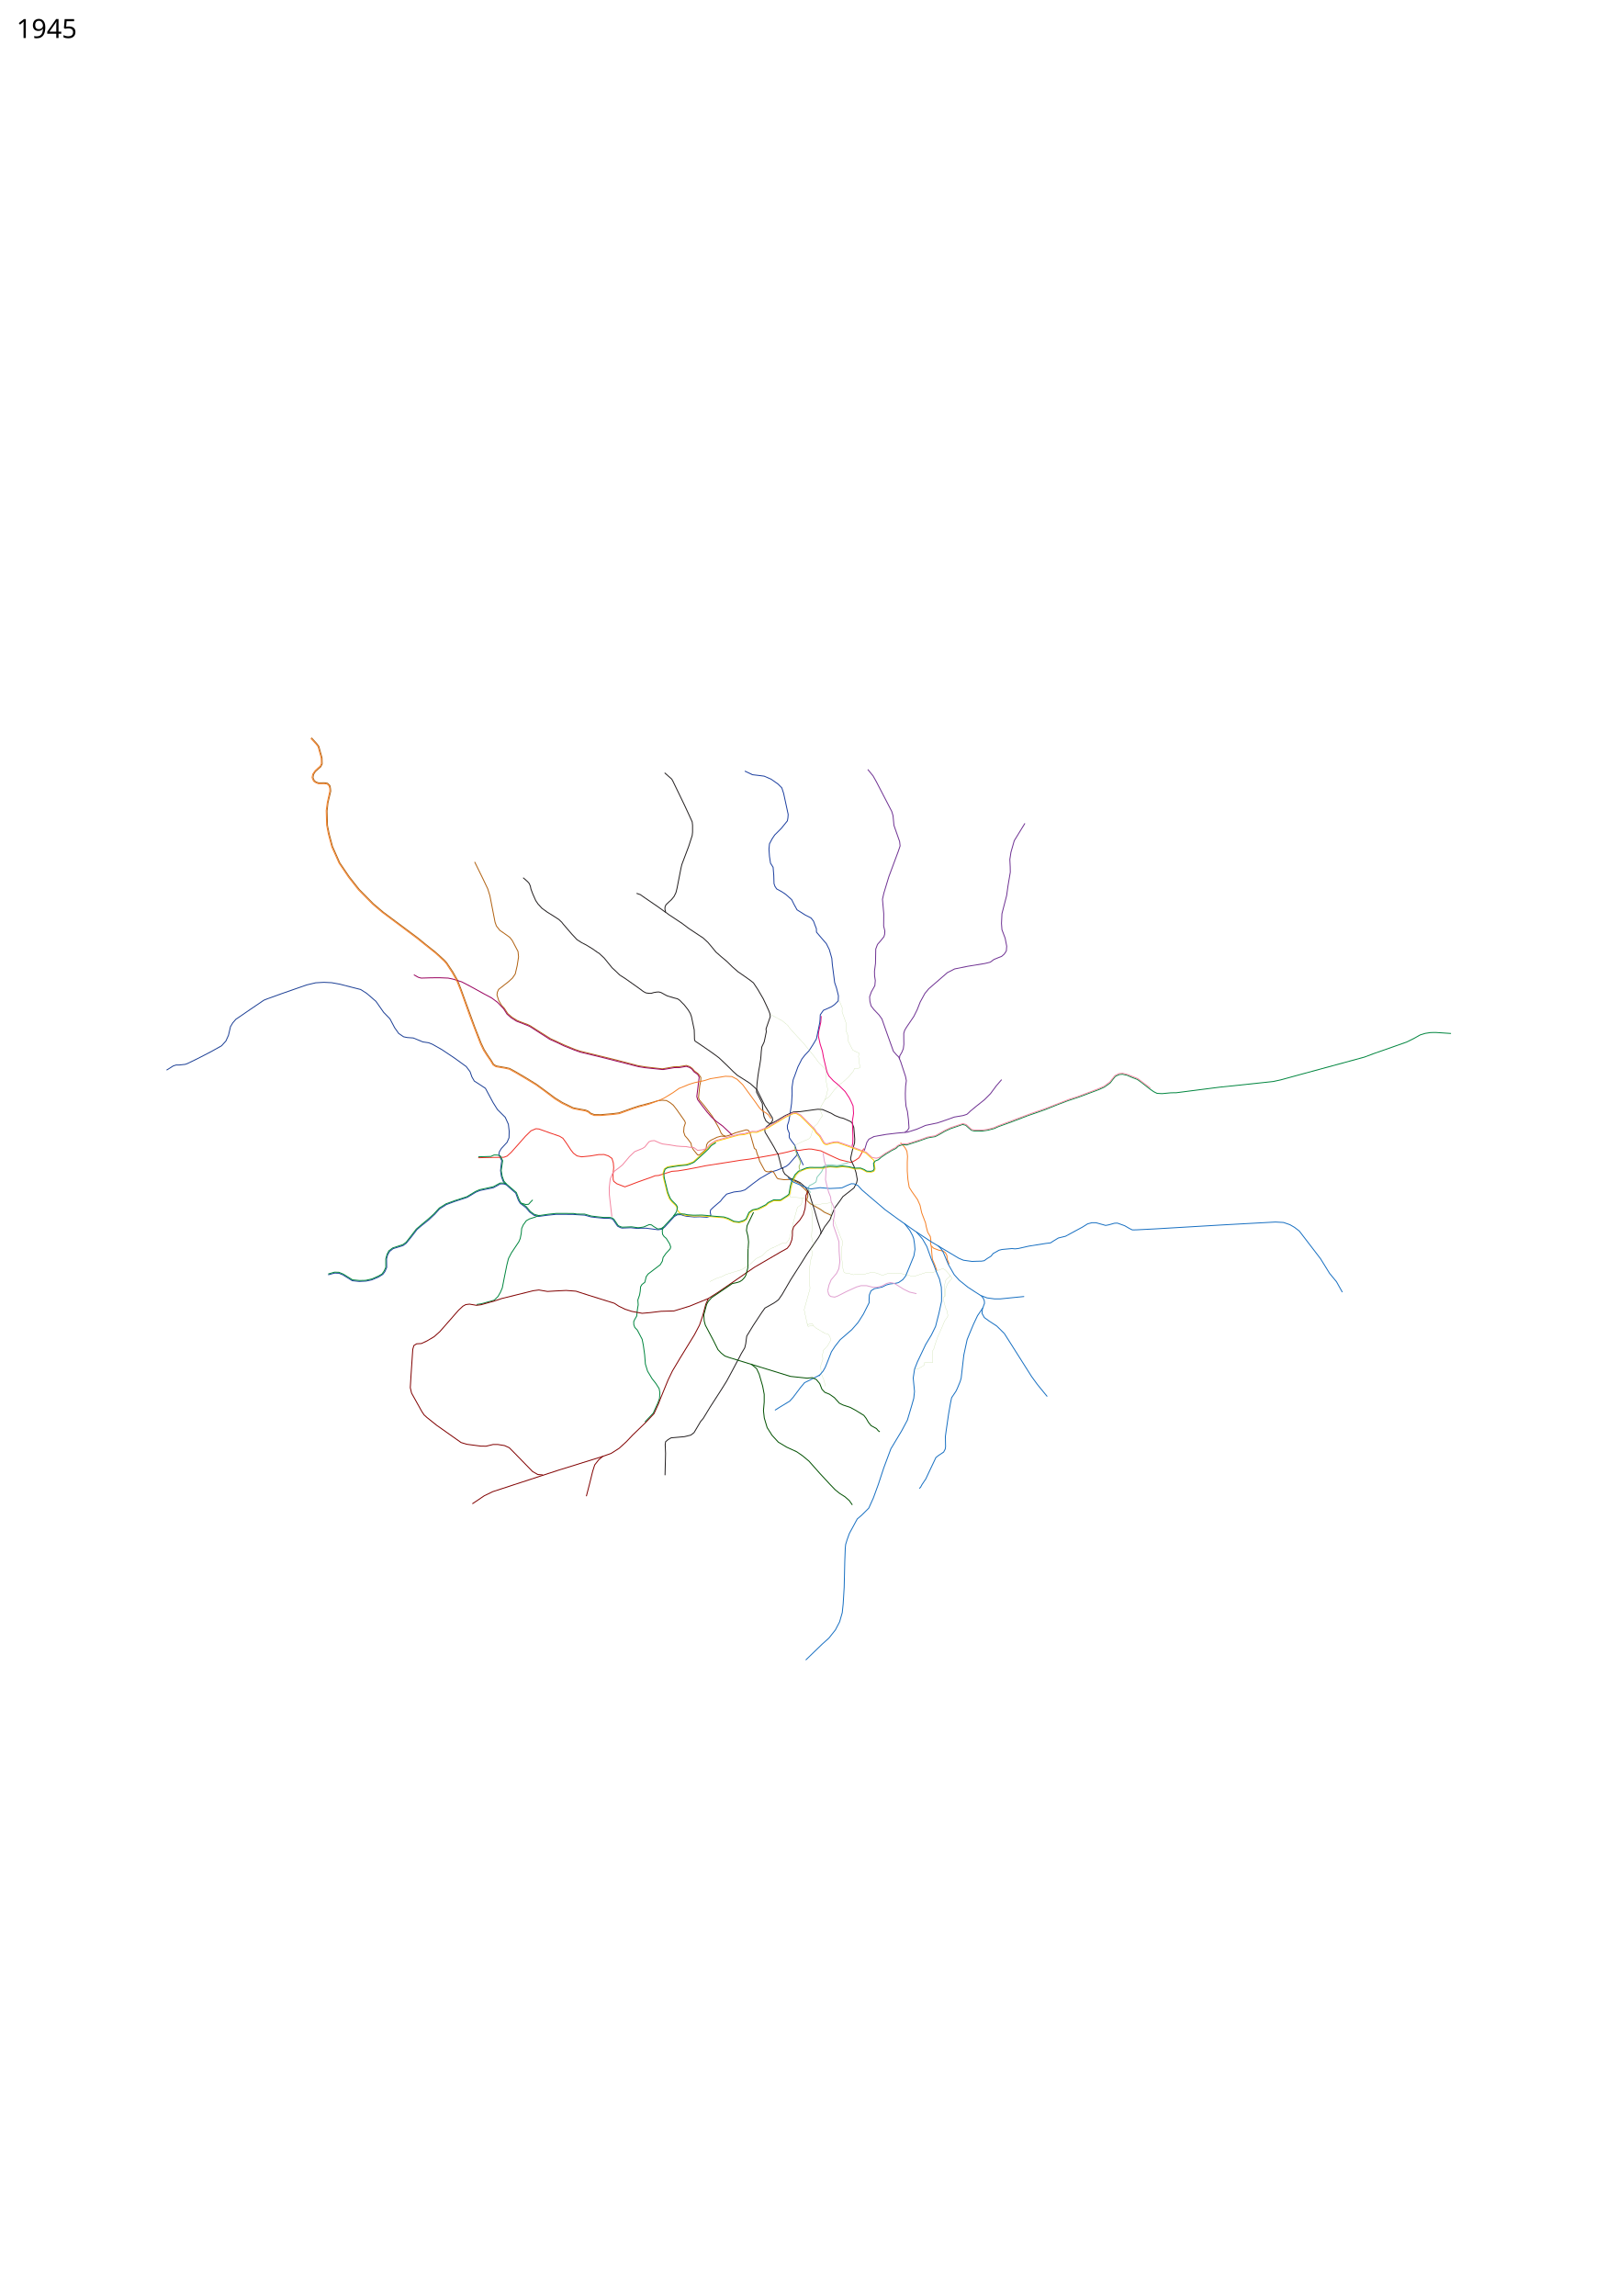
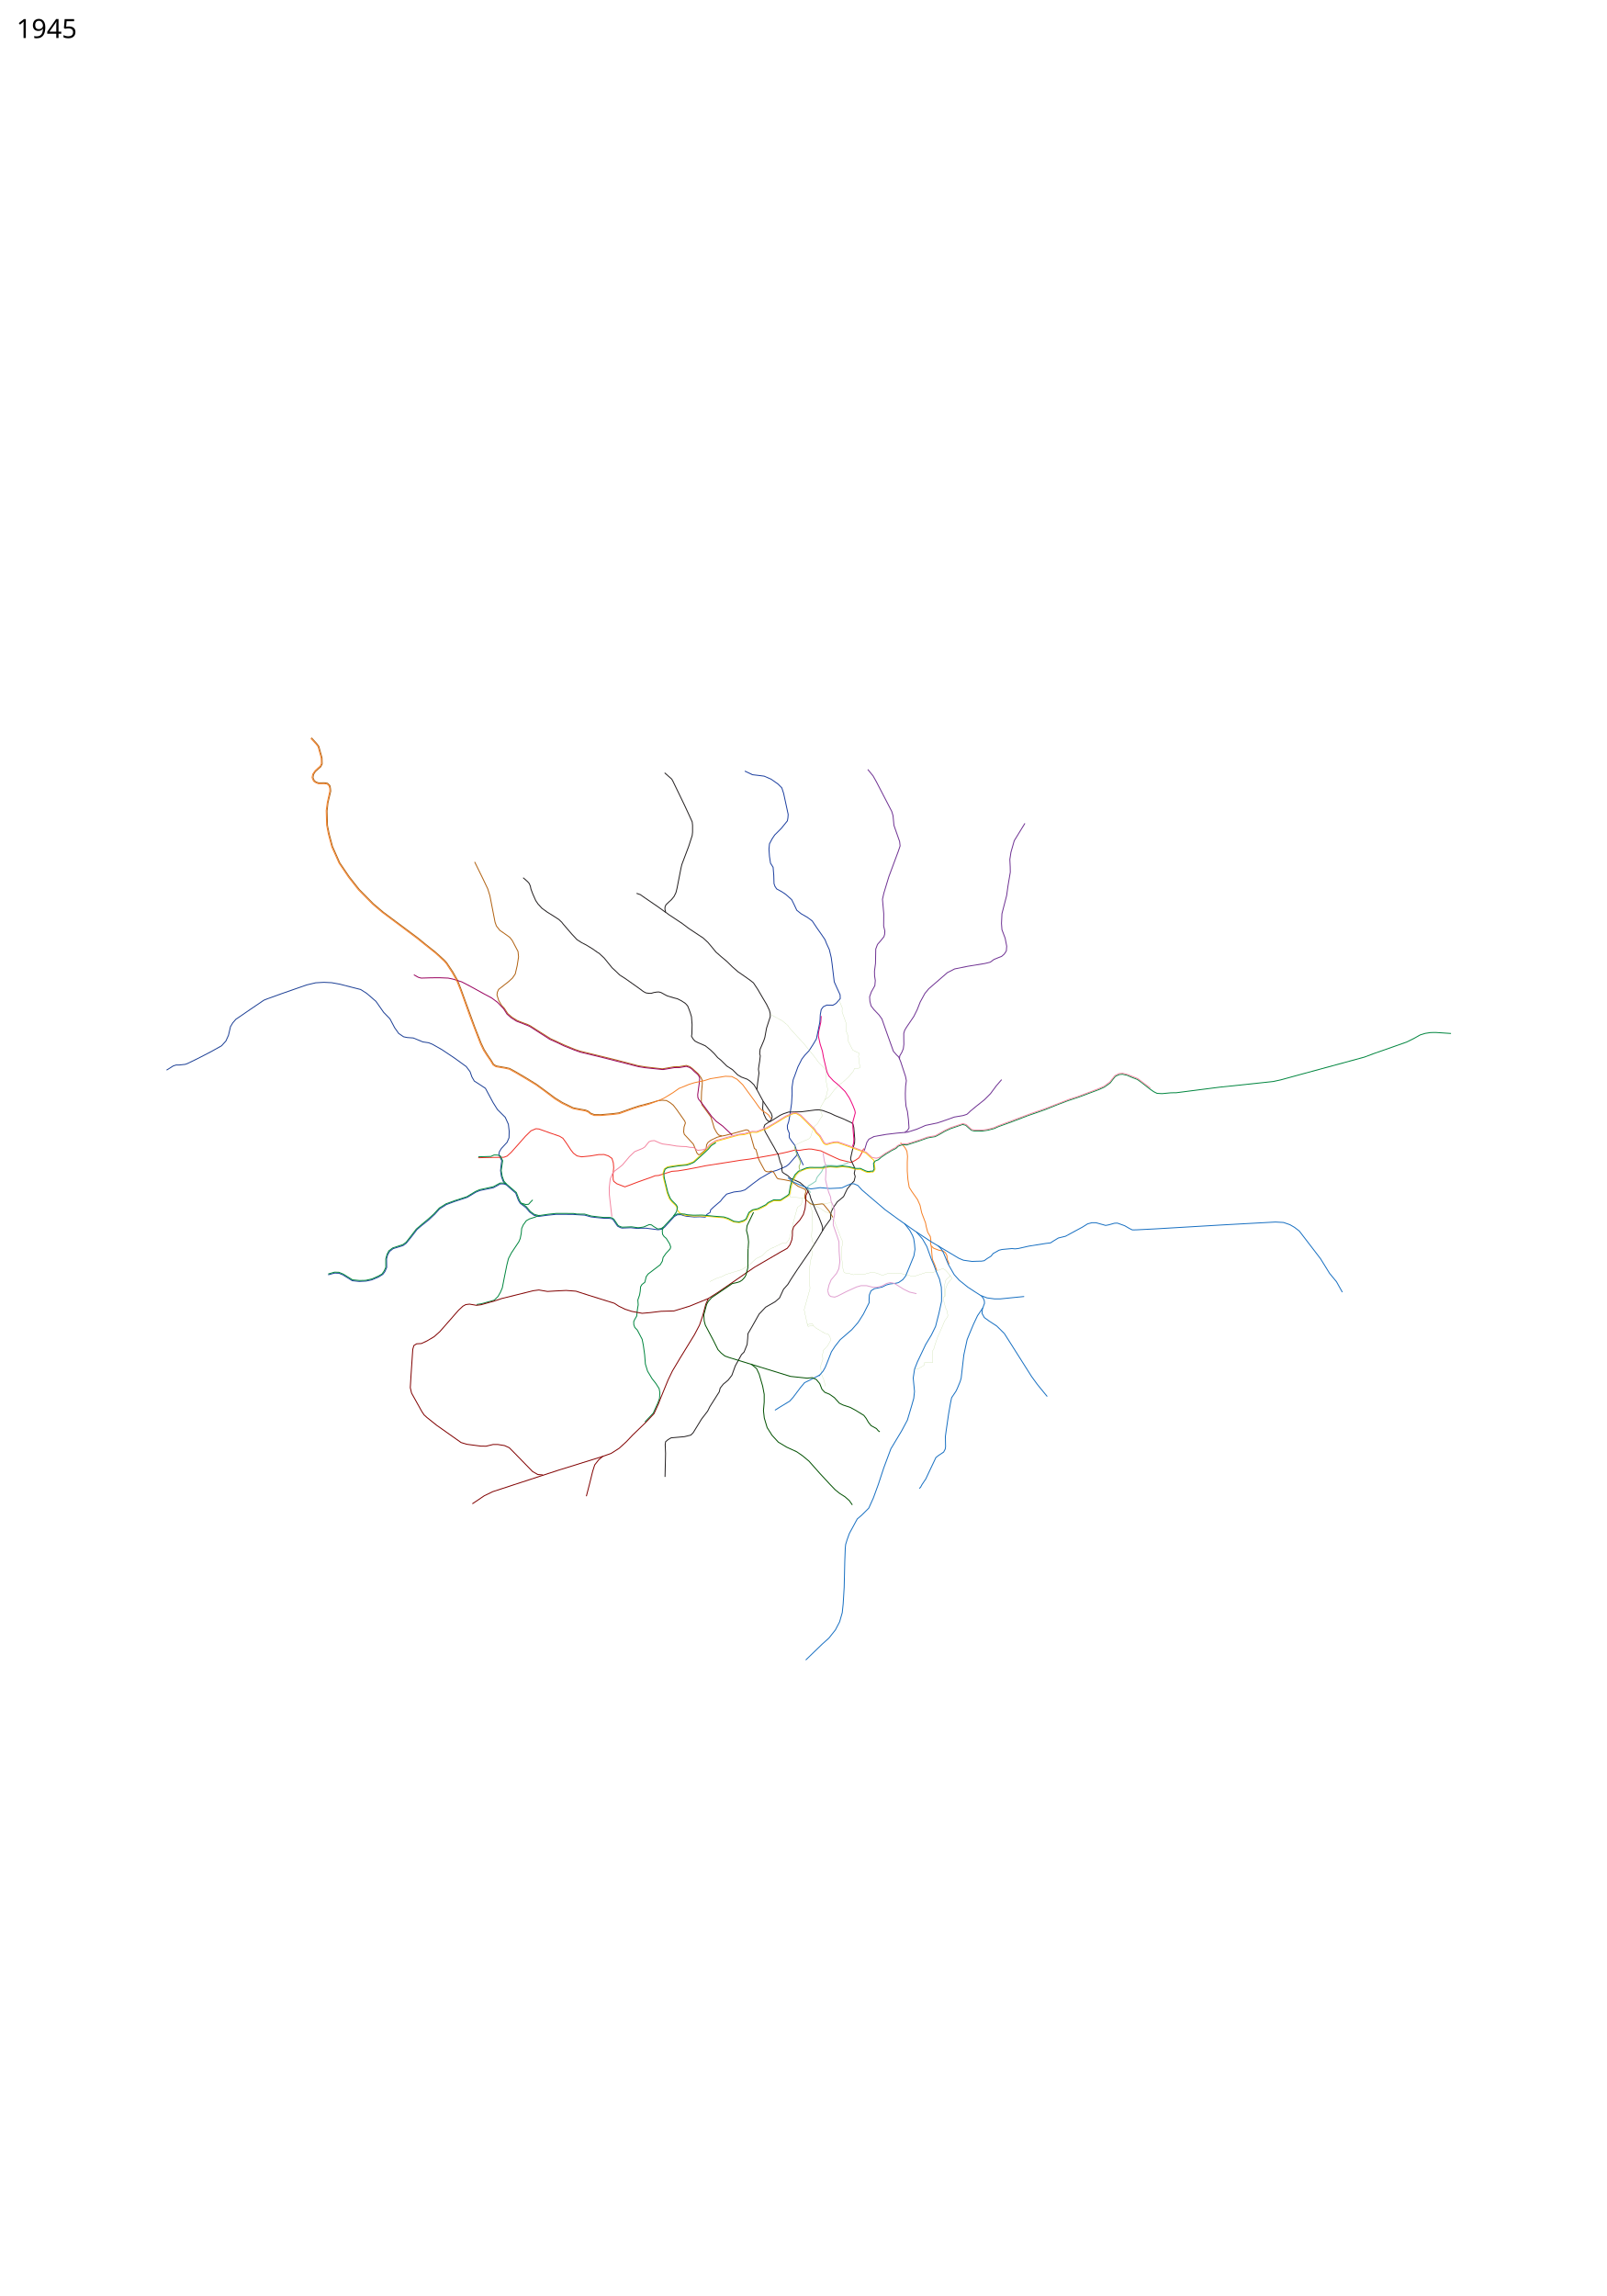
<svg xmlns="http://www.w3.org/2000/svg" width="8750" height="12500" viewBox="-750, -4000, 8750, 12500">
  <path d="M2786 2006l-56 14.5-35 11.5-75 26.5-30 4-68 6-35.5-.5-19-7-13.5-11-15-6.5-39.5-7-28-5.5-59.5-29-39.5-24.5-62-46-40-29-57.5-35.5-55.5-32.5-33-18-23.5-5-49-8.5-14.5-9-13.5-22.5-18-26.5-19.5-31-16.5-34.5-33.5-85-25.5-70-36-98.5-14-39-20-51-25-44.5-33.5-50-13-14.5-47-42.5-59-47-38.5-31.5-189-141-53-45-77-78-55-70-51-75-39-88-18-67-10-49-2-78 5-45 15-63-1.5-15.5-3-14.5-13-13-17.5-2.5-31.5.5-14.5-5.5-9-7.5-6.5-15 2.5-17 10-16 19-17 10.5-9 8-15.5-.5-20-.5-14L986 63l-11.5-15L946 16.5" fill="none" stroke="#b06111" stroke-width="5" stroke-linejoin="round" />
  <path d="M2004.5 2450.5l-15-19.5-9.5-26-4.5-32 4-37 2.5-17-11.5-23.5-4-14.5 3-11.5 10.5-17 31-33.5 10.5-24.5 1-35.5-4.5-38.5-17-37.5-42.5-42.5-23.5-37.5-42-78-37-24.5-23.5-15-13-22.5-10-28.5-21-28-60-43.5-71.5-48-52-29.5-21-8.5-31.5-4.5-52-21.5-34-2.5-19-4-26.5-18-22-31-26-49-34-35-42-60-50.5-43.5-33-21-45.5-11.5-68-17.5-44.5-8-42-2-44.5 2.5-48.5 11.5-138 48-77.5 28-18.5 7.5L609 1498l-54.5 37.5-20 13.5-17 19.5-12.5 21-11 47-14 31-23.5 26L402 1724l-75.5 39-55.5 27-12 4.5-32 3.5h-17.5l-16 5-36.5 23" fill="none" stroke="#1c3f95" stroke-width="5" stroke-linejoin="round" />
-   <path d="M1834.5 692.5L1879 783l26.5 55.5 12 38 28 144 7.5 21 18.5 23.5 37.5 26 17.5 13 13 17 31 59 3 29.5-7.5 48-10.5 45-15 22-20.5 19-55 43-7 15.5-2 15 9.5 30 15.5 26.5 15 16 18.5 28.5 23 20 28 17.5 26 10.5 33.5 12.5 13 6.5 31 20 22 14 56.5 35.5 73 34 59.5 24.5 30 10 204 50 108.5 28.5 42 7 92 10.5 62.5-11 30-1 38.5-6.5 18.5 6.5 13 9.5 12.5 14.5 21 15.5 13.5 19-.5 19-5.5 27-4.5 43-2 22 4.5 12 27 32 34 44.5 8.5 11 20 35.5 18 32 11.5 26.5 10 10.5 13 5" fill="none" stroke="#b06111" stroke-width="5" stroke-linejoin="round" />
+   <path d="M1834.5 692.5L1879 783l26.5 55.5 12 38 28 144 7.5 21 18.5 23.5 37.5 26 17.5 13 13 17 31 59 3 29.5-7.5 48-10.5 45-15 22-20.5 19-55 43-7 15.5-2 15 9.5 30 15.5 26.5 15 16 18.5 28.5 23 20 28 17.5 26 10.5 33.5 12.5 13 6.5 31 20 22 14 56.5 35.5 73 34 59.5 24.5 30 10 204 50 108.5 28.5 42 7 92 10.5 62.5-11 30-1 38.5-6.5 18.5 6.5 13 9.5 13.232 12.013 20.268 17.987 13.5 19 7.254 14.757.645 21.44-3.915 42.27-.976 29.753-.328 24.29 4.177 18.101 12.241 16.052 35.574 48.596 11.724 38.19 6.62 23.103 13.156 23.81 10.828 13.604 17.448 5.017" fill="none" stroke="#b06111" stroke-width="5" stroke-linejoin="round" />
  <path d="M3721.343 1531.527L3719 1565.5l-12 54-1.5 19.5 10.5 46.5 10.672 33.195" fill="none" stroke="#ed037c" stroke-width="5" stroke-linejoin="round" />
-   <path d="M3305.426 197.984l41.72 19.799 36.77 4.242 26.87 3.536 37.476 16.263 38.184 26.87 20.506 20.507 9.9 30.405 24.748 114.551-1.414 18.385-2.829 16.264-33.234 41.012-36.062 36.062-14.142 21.213-14.142 26.87-2.829 28.992 2.829 39.598 5.656 36.77 14.143 22.627 3.535 43.84 1.414 45.255 4.95 14.143 9.192 14.142 28.285 15.556 21.213 14.142 32.527 28.991 12.728 25.456 16.263 29.699 44.548 28.284 31.82 16.263 13.435 16.971 7.778 21.213 7.778 19.8.707 19.091 19.092 22.628 34.648 40.305 16.264 32.527 13.435 47.376 2.828 33.234 12.728 98.995 9.9 28.991 10.606 42.426-.707 16.971-.707 11.314-19.092 19.092-16.97 12.02-44.548 19.8-16.885 24.334-1.207 25.87-1.634 16.821-13.5 66-4.5 22-16.5 28-23.5 36.5-23 24.5-16 20.5-22 43.5-15.5 43-10.5 28-6 41.5.5 35-3 51.5-10 68.5-5.5 30-7.5 22 1 18.5 10.5 25.5-1.5 8.5 1 13.5 10.5 16 19.5 26 5.5 16.5 7 24.5-4.5 15.5-13 14-27.5 31.5-14.5 11.5-18.5 8.5-32 13-29 8.5-21.5 12-43 25-35 26-46 35.5-22 7-38 4.5-39.5 11.5-20 21-13.5 17.5-38 32.5-16 15.5-2 12.5 3.5 15-4 6.5-17.5 5.5-37.5-2.5-31.5 1-43-4-16-4-12.5-4.5-20.5.5-16.5 9.5-53 58-16.5 11.5-19 2.5-66-8.5h-26.5l-19.5 1.5-36.5-4-47.5 2-9-2.5-15.5-8-24-35-7-5.5-18-2.5H2539l-42.5-4-29-3.5-34-9.5-44-2.5-20.5-1.5-89.5-.5-52.5 5.5-44 6-25-6-24.5-18-19.5-23.5-31-23.5-10.5-17-14.5-39-54.5-47.5-13-2.5H1974l-36.5 20.5-74.5 15.5-22 9-46.5 28-70 23-44 16.5-37.5 24-25.5 28.5-33 31-37 29.5-27 23-29 38-29.5 36.5-17 12.5-54.5 17-19 15-10.5 18-6 22 .5 47.5-9.5 22-11.5 15.5-22.5 14-37.5 16-30.5 6.5-38 2-38-4-51.5-32-21-8.5-23.5-1-35 9.5" fill="none" stroke="#1c3f9f" stroke-width="5" stroke-linejoin="round" />
-   <path d="M2786 2006l46.5-13.5 21.5-2.5 24.5 1.5 20 11.5 17.5 14 19 24.5 43.5 62 3.5 10.5-7.5 22-2 26 7 21 16 18.5 9.5 13 7.5 10 3 17 10 18 18.5 22.5 5 5.5 7.5 1.5 6-4.5 26-22.5 6-6 3-24 8-13 16.5-12 32.5-15.5 22-6 21 1.5 21.5-5.5 35-14 36-10 23-6.5 11 2.5 8 10 6 20 19.5 69 8.5 5.5 7.5 26 7.5 18 5 19.5 27.5 50.5 8.5 6 14 2 14-4.5 12.5 6 8.5 15 8.5 15 6.5 6 32.5 5 38.506-1.593 45.494 21.593 9.5 14 13.5 11.5 16.5 16.5 6 17 .5 12.5-5 16 2 8 16 14.5 27.5 16 27.5 15.5 21.5 15.5 41.5 19" fill="none" stroke="#b06111" stroke-width="5" stroke-linejoin="round" />
+   <path d="M3305.426 197.984l41.72 19.799 36.77 4.242 26.87 3.536 37.476 16.263 38.184 26.87 20.506 20.507 9.9 30.405 24.748 114.551-1.414 18.385-2.829 16.264-33.234 41.012-36.062 36.062-14.142 21.213-14.142 26.87-2.829 28.992 2.829 39.598 5.656 36.77 14.143 22.627 3.535 43.84 1.414 45.255 4.95 14.143 9.192 14.142 28.285 15.556 21.213 14.142 32.527 28.991 12.728 25.456 15.093 32.332 23.773 18.921 33.868 19.482 26.31 19.604 14.8 22.091 11.875 17.751 24.407 34.6 18.8 27.894 7.436 19.238 15.97 34.868 10.217 42.987 4.877 35.282 11.557 96.947 12.826 28.699 19.092 41.84.756 20.482-11.241 13.07-11.752 13.305-16.41 9.59-33.89-.542-19.07 9.052-11.281 15.162-5.092 28.679-1.207 25.87-1.634 16.821-13.5 66-4.5 22-16.5 28-23.5 36.5-23 24.5-16 20.5-22 43.5-15.5 43-10.5 28-6 41.5.5 35-3 51.5-10 68.5-5.5 30-7.5 22 1 18.5 10.5 25.5-1.5 8.5 1 13.5 10.5 16 19.5 26 5.5 16.5 7 24.5-4.5 15.5-13 14-27.5 31.5-14.5 11.5-18.5 8.5-32 13-29 8.5-21.5 12-43 25-35 26-46 35.5-22 7-38 4.5-39.5 11.5-20 21-13.5 17.5-38 32.5-16 15.5-2 12.5-18.445 12.074-8.156 14.353-28.899-1.927-31.5 1-43-4-16-4-12.5-4.5-20.5.5-16.5 9.5-53 58-16.5 11.5-19 2.5-66-8.5h-26.5l-19.5 1.5-36.5-4-47.5 2-9-2.5-15.5-8-24-35-7-5.5-18-2.5H2539l-42.5-4-29-3.5-34-9.5-44-2.5-20.5-1.5-89.5-.5-52.5 5.5-44 6-25-6-24.5-18-19.5-23.5-31-23.5-10.5-17-14.5-39-54.5-47.5-13-2.5H1974l-36.5 20.5-74.5 15.5-22 9-46.5 28-70 23-44 16.5-37.5 24-25.5 28.5-33 31-37 29.5-27 23-29 38-29.5 36.5-17 12.5-54.5 17-19 15-10.5 18-6 22 .5 47.5-9.5 22-11.5 15.5-22.5 14-37.5 16-30.5 6.5-38 2-38-4-51.5-32-21-8.5-23.5-1-35 9.5" fill="none" stroke="#1c3f9f" stroke-width="5" stroke-linejoin="round" />
+   <path d="M2786 2006l46.5-13.5 21.5-2.5 24.5 1.5 20 11.5 17.5 14 19 24.5 43.5 62 3.5 10.5-7.5 22-2 26 3.489 13.539 48.582 52.648 5.318 11.709 14.989 37.422 8.072 8.865 5.306-.109 4.244-1.574 26-22.5 6-6 3-24 8-13 16.5-12 32.5-15.5 22-6 20.5-3.5 15.5-4 41.5-10.5 36-10 23-6.5 11 2.5 8 10 6 20 19.5 69 8.5 5.5 7.5 26 3.569 16.759L3386 2321.5l27.5 50.5 8.5 6 14 2 14-4.5 12.5 6 8.5 15 8.5 15 6.5 6 32.5 5 41.432 8.502 13.893 11.644 21.35 15.61 37.494 16.181 6.112 10.648-5.411 19.78-.963 15.426 3.046 8.539 10.047 9.17 16 14.5 18.452 6.929 46.29-5.412 7.637 2.672 30.397 37.018 20.81 34.31" fill="none" stroke="#b06111" stroke-width="5" stroke-linejoin="round" />
  <path d="M1854 2303l62.5-1.5 50-.5 27-.5 17.5-6.5 22.5-20.5 52-58.5 25.5-29 30-29.5 27-11.5 16.5 1.5 61.5 22 51 17.5 18 11 18 25 26 39.5 13.5 17 19.5 14.5 25 5 46.5-4.5 45.5-7.5 30.5-.5 23 7.5 19.5 13.5 7.5 24.5 2 25.5-3.5 37.5.5 27 3.5 10.5 16.5 13 33.5 13 10.5 4 30-11 39.5-15 43.5-15.5 26-9 25.5-10 19.5-1.5 49.5-15.5 22.5-7 33.5-2.5 46-7.5 60.5-11.5 44-9 135-21 52.5-8.5 54.5-7 62.5-11 62-11 53.5-10.5 30.5-7 35.5-9.5 24 2 25.5-4.5 25.5-3 15.5.5 50.5 9.5 46.5 22.5 39 18 18.5 8 59 14.5 7.5-2 19.5-11 17.5-12 13-22.5 13-28" fill="none" stroke="#ee2e24" stroke-width="5" stroke-linejoin="round" />
-   <path d="M3664 2493l-10-12-4-8 2.5-10.5 5.5-8 19.5-9.5 15.5-10.5 3-12 3-14 12.5-14.5 12-15 6.5-13.5 5-15.5 10-6.5 13.5-1 18.5-1 30 4 14-2 52-15" fill="none" stroke="#88cebb" stroke-width="5" stroke-linejoin="round" />
-   <path d="M2875 967.5l-43.5-31.5-71-48.5-24-17-20.5-7M2098.5 778.5L2123 800l9 10.5 6 15 3 15 10 26.5 16 36 12.5 18.5L2201 945l29 21 37 23 26 17 15.5 14.5 8.5 11 47 54.5 27.5 29.5 25.5 16.5 24.5 12.5 37.5 23 20 14.5 13.5 8.5 27.5 25.5 23.5 29 19 23.5 20 18.5 21.5 21 32 20.5 68.5 48.5 28.5 21 14 7.5 13 2 15.5.5 15-4.5 16-2.5 11-.5 11.5 3 21 11.5 13.5 7 37 11 19 5 12 8 11.5 12 13 13 20.5 26.5 12 19.5 6.5 18.5 8.5 40.5 6.5 30.5 1 29 .5 23 3 9.5 31 20.5 53 36.5 23 16.5 24 18 38.5 36.5 38.5 38 22 20 24 15 45 29 20 17.5 17.5 16.5 37.356 75.082L3415 2021l25.5 41 15 23.5 1.5 14-10 17-22.5 17-10.5 14.5 1.5 15.5 35 58 14.5 25 12 22.5 9.5 14.5 14 54 4.05 18.65 8.45 6.85c-.5 1.5 1 12.5 1 12.5l9 16 21 16.5 11 8.5 12 3.5 39.5 18.5 28 24.5 13 18.5 12 23.5 5 19 21 66 16 56 15 47 4 13-2 12.5" fill="none" stroke="#231f20" stroke-width="5" stroke-linejoin="round" />
-   <path d="M2869 207.5l38.5 34 5.5 9.5 15 31 50.5 104.5L3007 448l12 26.5 2 18.5v37.5l-2 18-19 59-37 98-4.5 18-22 112-6 24-10 20.5-14 17.5-15.5 14-15 14.5-5 12-.5 12 4 16.5L2891 979l72.5 48 36.5 27.5 55 36.5 23.5 15.5 26.5 24.5 28 33.5 15.5 19 28.5 25 30.5 25.5 30 29.5 31.5 27.5 28.5 19.5 40 28.5 15 12 23.5 35.5 29.5 50.5 18 38 12.5 27.5 6 16.5 2 16-23 66.5 1.5 15.5-8 39-4 17.5-12.5 26-3 25.5-1.5 23-2 21-6 37.5-3.5 18.5-5 32.5-5 42-3 46 32 62.5 1.5 27 7.5 45 10.5 22.5 16.5 13.5h14.5l22.5-11.5 51.5-31 20-9 24-10.5 38-2 79.5-11 16-2 25.5 1.5 47.5 20.5 20 12 29 11.5 16 3.5 38.5 17 10 8 9.5 26 5 62.5-1 21.5-11.5 38-10 44.5 1 9 18.5 38 10 31.5 7 38-3.5 16.5-14.5 28.5-20 16-40.5 31.5-17 24.5-27.5 37-18 43.5-8 21-29 38.5-33 58-63.5 91-29 46.5-58.5 91.5-32 55-16 27.5-19.5 28-23 16.5-50.5 28.5-16.5 23-46.5 70.5-36 59-2.5 17.5-3 24-5.5 22.5-18.5 31-13 25-36.5 69-30 55.5-29 46.5-61.5 95.5-37 61-15 18-35.5 60-17.5 13.5-34.5 8.5-73 6.5-17 10-13 11.5-2 16 2 47.5-3 118.5" fill="none" stroke="#231f20" stroke-width="5" stroke-linejoin="round" />
-   <path d="M3147.741 2215.36l-28.284 17.677-17.678 21.92-45.961 42.427-31.82 28.284-37.477 13.435-45.962 4.95-27.577 3.535-28.284 4.95-17.678 11.314-7.071 23.334 1.414 21.214 13.435 53.74 7.778 32.527 12.728 32.527 14.85 17.677 16.97 16.264 6.364 8.485 5.657 19.092 10.606 14.142 22.628 11.314 19.092 3.535 37.477 2.829 26.87-.707 46.669 2.12 36.77 3.536 50.204 4.243 21.92 7.071 33.234 16.264 31.113 3.535 24.041-6.364 15.557-12.02 16.97-35.356 19.092-13.435 28.284-4.95 26.87-13.435 15.557-8.485 12.02-11.314 28.992-14.142 31.113.707 8.485-1.414 19.092-12.728 23.334-14.85 4.95-7.07 6.364-36.77 9.193-32.527 18.384-36.062 16.97-16.97 41.72-16.971 18.385-2.122 39.598-.707 35.355.707 13.435-4.242 19.092-3.486 36.355 3.036 32.527-3.45 36.477 3.9 30.406 8.485 11.313-.707 17.678-.707 12.728 4.242 22.627 12.728 24.75 1.415 14.848-4.95 6.364-11.314-6.364-48.79-12.02-9.9-32.527-29.698-31.82-12.728-58.69-21.213-62.225-21.92-19.8.706-22.627 4.95-14.849 4.95-9.9-.707-9.899-7.071-8.485-13.435-13.435-24.042-19.092-19.092-10.607-16.97-24.041-24.042-28.285-28.991-24.041-23.335-21.214-12.02-16.263 1.378-41.012 19.127-82.732 50.205-16.263 9.9-57.983 22.627-25.456-.707-42.426 12.728-28.991 2.12-63.64 17.679-65.054 18.384" fill="none" stroke="#ffd204" stroke-width="5" stroke-linejoin="round" />
+   <path d="M3664 2493l-10-12-6.069-8.207-.604-8.224 3.845-8 25.914-15.5 15.5-10.914 1.759-8.896 5.69-13.38L3711.5 2394l12-15 6.5-13.5 5-15.5 10-6.5 13.293 1.483 18.707-.173 30.828 1.931 27.655-4.069L3873 2328.5" fill="none" stroke="#88cebb" stroke-width="5" stroke-linejoin="round" />
+   <path d="M2875 967.5l-43.5-31.5-71-48.5-24-17-20.5-7M2098.5 778.5L2123 800l9 10.5 6 15 3 15 10 26.5 16 36 12.5 18.5L2201 945l29 21 37 23 26 17 15.5 14.5 8.5 11 47 54.5 27.5 29.5 25.5 16.5 24.5 12.5 37.5 23 20 14.5 13.5 8.5 27.5 25.5 23.5 29 19 23.5 20 18.5 21.5 21 32 20.5 68.5 48.5 28.5 21 14 7.5 13 2 15.5.5 15-4.5 16-2.5 11-.5 11.5 3 21 11.5 13.5 7 37 11 19 5 20.276 10.276 22.052 14.483 12.172 13.414 6.224 15.12 7.862 21.155L3015 1535.5l3.4 42.918-1.107 51.376-2.19 11.258 5.138 9.552 6.087 8.93 8.172 8.466 15.334 8.08 40.494 17.593 28.379 22.637 20.724 20.224 18.545 21.585 17.248 13.795 32.086 31.741 31.103 20.082 28.501 28.47 20.138 11.724 32.276 11.897 17.276 12.24 18.551 17.708L3371 1932l34.046 62.875 44.506 67.091 4.603 15.138-.724 8.396-3.259 8-7.517 11-27.672 18.655-5.535 13.465 6.259 23.363 34.793 61.517 14.5 25 12 22.5 9.5 14.5 11.952 43.759 8.439 18.943.55 24.406 2.84 10.85 6.305 5.076 22.655 14.018 17.621 16.155L3567 2420l39.5 18.5 28 24.5 13 18.5 12 23.5 5 19 23.926 57.515 22.73 50.44 14.122 36.76 4 14.755-1.122 17.182" fill="none" stroke="#231f20" stroke-width="5" stroke-linejoin="round" />
+   <path d="M2869 207.5l38.5 34 5.5 9.5 15 31 50.5 104.5L3007 448l12 26.5 2 18.5v37.5l-2 18-19 59-37 98-4.5 18-22 112-6 24-10 20.5-14 17.5-15.5 14-15 14.5-5 12-.5 12 4 16.5L2891 979l72.5 48 36.5 27.5 55 36.5 23.5 15.5 26.5 24.5 28 33.5 15.5 19 28.5 25 30.5 25.5 30 29.5 31.5 27.5 28.5 19.5 40 28.5 15 12 23.5 35.5 29.5 50.5 18.585 31.27 14.841 30.719 4.537 17.67L3444 1535l-20.074 61.818-3.767 20.475-5.659 30.807-5.463 16.622-20.4 48.238-2.122 23.744 3.181 11.589-3.463 29.778-3.659 21.992-2.915 21.133 2.9 20.796-6.755 49.608L3371 1932m34.046 62.875L3402.5 2035l7.293 31.759 12.362 26.43 12.57 11.638 9.327 1.242 54.155-34.259 17.362-8.034 28.69-9.62L3566 2054l47.5-1.172 74.535-9.759 20.758-.965 20.948 3.775 43.362 15.949L3796 2073l29 11.5 18.483 7.638 43.88 20.517 7.31 8.207L3899 2139l5 62.5-1 21.5-11.5 38-10 44.5 1 9 18.5 38 5.063 13.526-4.812 21.871 5.37 17.137-6.19 25.19-12.638 12.569-24.552 29.862-20.017 41.845-34.586 29.052-22.12 32.448-9.855 20.274-4.215 16.812-.344 23.69-30.449 41.81L3707 2737l-46.237 73.737-69.67 101.508-33.923 51.707-17.662 28.958-23.023 25.745-22.133 47.897-23.293 20.01-52.548 30.256-35.226 37.338-36.844 65.526-24.004 41.444-1.33 25.107-3 33.07-16.618 41.52-14.111 14.029-33.775 61.282-18.651 51.444-20.637 26.533-26.074 21.63-16.993 21.498-4.776 19.953-51.142 80.675-12.13 24.425-33.726 44.041-45.156 73.752L3011.5 3813l-34.5 8.5-73 6.5-17 10-13 11.5-2 16 2 47.5-3 127.57" fill="none" stroke="#231f20" stroke-width="5" stroke-linejoin="round" />
+   <path d="M3147.741 2215.36l-28.284 17.677-17.678 21.92-45.961 42.427-31.82 28.284-37.477 13.435-45.962 4.95-27.577 3.535-28.284 4.95-17.678 11.314-7.071 23.334 1.414 21.214 13.435 53.74 7.778 32.527 12.728 32.527 14.85 17.677 16.97 16.264 6.364 8.485 5.657 19.092 10.606 14.142 22.628 11.314 19.092 3.535 37.477 2.829 26.87-.707 46.669 2.12 36.77 3.536 50.204 4.243 21.92 7.071 33.234 16.264 31.113 3.535 24.041-6.364 15.557-12.02 16.97-35.356 19.092-13.435 28.284-4.95 26.87-13.435 15.557-8.485 12.02-11.314 28.992-14.142 31.113.707 8.485-1.414 19.092-12.728 23.334-14.85 4.95-7.07 6.364-36.77 9.193-32.527 18.384-36.062 16.97-16.97 41.72-16.971 18.385-2.122 39.598-.707 35.355.707 13.435-4.242 19.092-3.486 36.355 3.036 32.527-3.45 36.477 3.9 30.406 8.485 10.728 1.634 18.556-.269 28.674 13.314 10.631 3.364 13.138.277 5.213-2.248 12.104.313 4.9-4.364 6.364-11.314-6.364-48.79-12.02-9.9-32.527-29.698-31.82-12.728-58.69-21.213-62.225-21.92-19.8.706-22.627 4.95-14.849 4.95-9.9-.707-9.899-7.071-8.485-13.435-13.435-24.042-19.092-19.092-10.607-16.97-24.041-24.042-28.285-28.991-24.041-23.335-21.214-12.02-16.263 1.378-41.012 19.127-82.732 50.205-16.263 9.9-57.983 22.627-25.456-.707-42.426 12.728-28.991 2.12-63.64 17.679-65.054 18.384" fill="none" stroke="#ffd204" stroke-width="5" stroke-linejoin="round" />
  <path d="M2581.556 2623.517l-13.642-118.95-.707-37.478 5.657-48.79 13.435-31.82 11.313-12.02 21.92-16.264 19.8-16.264 38.183-45.254 28.285-26.87 22.627-9.193 20.506-8.485 12.021-7.778 22.628-28.284 13.435-4.95 16.263-1.414 28.284 12.728 16.264 5.656 38.89 4.95 37.477 6.364 26.87 2.121 23.335.707 23.334 4.243 19.092.707 21.213 15.556 26.87-2.828 13.435-4.242 13.021-7.279 12.435-16.763 31.82-21.335 70.71-20.384 61.52-15.764 23.127-1.914 44.583-12.764 23.627.829L3422 2140l42.5-24 25-15.5 37.996-23.616L3568 2059l20-.5 21.5 12 46.5 46.5 31 31 10 16.5 18.5 18 21.5 37.5 8 6 8.5.5 35-9 22-1.5 66.5 23 89 33.5 12.5 11" fill="none" stroke="#f386a1" stroke-width="5" stroke-linejoin="round" />
-   <path d="M3236.257 2180.136l-10.507-10.886-41-38.75-34.5-25.25-26.25-23.75-23-26.25-33.25-42.75-18.75-25-5-17.5 10-82 3-24-8-14.5-20.5-14.5-11.5-15-11.5-8-18.5-6.5-36.5 6.5-28.5.5-62 10.5-97-10-35-5.5-104-26.5-123-31-90-21.5-32.646-11.405L2322 1694.5l-44-21-34-15-107.5-69-12.5-6-61.5-24-28-17.5-23.5-20.5-18.5-29-33.5-35.5-31.5-23.5-45.5-24.5-74.5-41-43.5-22.5-47.5-15-26-5.5-50-2-46 .5-51.5 1.5-15.5-4.5-24-13.5" fill="none" stroke="#98005d" stroke-width="5" stroke-linejoin="round" />
+   <path d="M3236.257 2180.136l-10.507-10.886-41-38.75-34.5-25.25-25.215-26.854-36.449-49.63-16.886-22.264-16.702-20.758-5-10.038-1.135-15.593 9.087-67.431 1.635-22.517-2.878-9.091L3049 1849.5l-18.598-15.963L3017 1820l-11.5-8-18.5-6.5-36.5 6.5-28.5.5-62 10.5-97-10-35-5.5-104-26.5-123-31-90-21.5-32.646-11.405L2322 1694.5l-44-21-34-15-107.5-69-12.5-6-61.5-24-28-17.5-23.5-20.5-18.5-29-33.5-35.5-31.5-23.5-45.5-24.5-74.5-41-43.5-22.5-47.5-15-26-5.5-50-2-46 .5-51.5 1.5-15.5-4.5-24-13.5" fill="none" stroke="#98005d" stroke-width="5" stroke-linejoin="round" />
  <path d="M2974 2609l19.49 4.574 34.01 2.426 43-1 30.5 2.5 38 4 53 4 24.5 8 30 15.5 27.5 3.5 24-7.5 14-8.5 15.5-35.5 20-14.5 28-6 43-21 13.5-12.5 30-14.5 33 .5 7.042-1.791L3539 2507.5l7-7 7-41.5 8-29 17.5-34.5 18.5-19 43.5-18 18.5-3 59.5.5 17.5-1 10.5-3 11.5-2 16.5-.5 32.5 2 30.5-4 35.3 4.553 31.2 7.447" fill="none" stroke="#00853e" stroke-width="5" stroke-linejoin="round" />
  <path d="M4351 2917.5l-13-35.5-11-25.5-3.5-35.5-2.5-32.5-4.5-21.5 2-14-3-21-14-23-8.5-32-3.5-19-21-55.5-9-41-13.5-30.5-30-42.5-15.5-24.5-7-42.5-3.5-46.5v-47.5l1.5-32-3.5-28.5-11-20-23.5-25.5" fill="none" stroke="#f58026" stroke-width="5" stroke-linejoin="round" />
-   <path d="M3902.5 2359.5l32.5-.5 20.5 8 14 9 20.5 1 14.5-3.5 5.5-11.5-4-28 9-13 17.5-7 16-14 26.5-18 28-17 25.5-13 13.5-12.5 24-8 20.5 2 31-10 44.5-14.5 37-13.5 15-3 28-4.5 18.5-9.5 12.5-7 21.5-12.5 33.5-15.5 8.5-2.5 54.5-19 16.8 3.861 15.7 14.139 16 13.5 14 3.5 45.5.5 30-4.5 34.5-9 22-10 77-28 82-31.5 96-33.5 70-28 52.5-20 61.5-20.5 88.5-33 23.5-9 26.5-12 31.5-22.5 15.5-20 13-16 21.5-10 17.5-1.5 25 5.5 26.5 11.5 29 11 23.5 17 44.5 35 21.5 15 18 9 27.5 1.5 48-4.5 30-.5 234-30 218.5-23 74.5-8 41.5-9 118.5-32.5 337-91.5 49-18.5 123-43 58-20.5 42-21 31-17.5 27.5-8.5 29.5-4.5 27-.5 84 5.5M2939 2572l-5.5 25.5-19 26.5-50.5 54.5-12.5 9.5-20 3-23-14-11.5-8.5-12-1.5-30 13-19 3-12.5 1-35-5-34.5 1.5-17 .5-10-3.5-11-5-22.5-33.5-10-8-13-3h-34l-27.412-2.92-39.088-4.58-36.5-10.5-42.5-.5-18-3-93-.5-44 4.5-51 7.5-25.5-6.5-21.5-15.5-22-26.5-30-21-8.5-15.5-16-40.5-55.5-48-12-14-9.5-26-5.5-32 8-53.5-12-25-15-5.5-20-.5-17.5 8-68 2" fill="none" stroke="#00853e" stroke-width="5" stroke-linejoin="round" />
+   <path d="M3902.5 2359.5l11.822 1.87 19.946-.468 30.373 13.902 8.854 2.73 10.635.66 7.003-2.478 10.717.553 2.65-2.769 4.915-8.867L4006 2334l9-13 17.5-7 16-14 26.5-18 28-17 25.5-13 13.5-12.5 24-8 20.5 2 31-10 44.5-14.5 37-13.5 15-3 28-4.5 18.5-9.5 12.5-7 21.5-12.5 33.5-15.5 8.5-2.5 54.5-19 16.8 3.861 15.7 14.139 16 13.5 14 3.5 45.5.5 30-4.5 34.5-9 22-10 77-28 82-31.5 96-33.5 70-28 52.5-20 61.5-20.5 88.5-33 23.5-9 26.5-12 31.5-22.5 15.5-20 13-16 21.5-10 17.5-1.5 25 5.5 26.5 11.5 29 11 23.5 17 44.5 35 21.5 15 18 9 27.5 1.5 48-4.5 30-.5 234-30 218.5-23 74.5-8 41.5-9 118.5-32.5 337-91.5 49-18.5 123-43 58-20.5 42-21 31-17.5 27.5-8.5 29.5-4.5 27-.5 84 5.5M2939 2572l-5.5 25.5-19 26.5-50.5 54.5-12.5 9.5-20 3-23-14-11.5-8.5-12-1.5-30 13-19 3-12.5 1-35-5-34.5 1.5-17 .5-10-3.5-11-5-22.5-33.5-10-8-13-3h-34l-27.412-2.92-39.088-4.58-36.5-10.5-42.5-.5-18-3-93-.5-44 4.5-51 7.5-25.5-6.5-21.5-15.5-22-26.5-30-21-8.5-15.5-16-40.5-55.5-48-12-14-9.5-26-5.5-32 8-53.5-12-25-15-5.5-20-.5-17.5 8-68 2" fill="none" stroke="#00853e" stroke-width="5" stroke-linejoin="round" />
  <path d="M2189 2616l-29 11.5-27 8.5-17 9.5-16.5 22.5-9 20-2.5 27-5.5 28-7.5 17.5-40 60-16.5 31.5-8.5 34-14 69-11 56.5-10 23.5-13.5 23.5-20 19.5-19.5 6-51.5 14-25.5 4M2862 2681l-6 18.5 1.5 20 8.5 12.5 12 10.5 18 29 6 17-3 10.5-23 25-15.5 22-4 20-11.5 19.5-66 50.5-10.5 14.5-4 17-3.5 13.5-15.5 12-7.5 12.5-2 24-3.5 20.5-9.5 27.5 2 26.5-3 17-2.5 17-2.5 26.5-10.5 18-6 12.5.5 17 5.5 15 13.5 14 9.5 18 17 32.5 6.5 33 7 50.5 4 51 12 39 24 40 21 27 18 28 4 22.5-2 30.5-9 25-25.5 56-45 47.5M2917.5 2619l20-10 37.007.389" fill="none" stroke="#00853e" stroke-width="5" stroke-linejoin="round" />
  <path d="M4320.5 2783l13 12.5 27 10.5 25 5 12 9 8.5 16 1 19 11 27" fill="none" stroke="#f58026" stroke-width="5" stroke-linejoin="round" />
  <path d="M3587.86 2268.392l36.062 74.954" fill="none" stroke="#1c3f9f" stroke-width="5" stroke-linejoin="round" />
-   <path d="M3889.5 2239.5l4-19 .5-35-3-82.5 4.5-27 2-14.5-2.5-40.5-8.5-19-11-23-23.5-36-34.5-34-30.5-25.5-24-26-10-21-11.5-48-7.554-31.989L3727 1717.5" fill="none" stroke="#ed037c" stroke-width="5" stroke-linejoin="round" />
+   <path d="M3892.133 2241.695l6.195-20.025.793-20.37-5.035-61.327-.7-31.18 13.493-49.966-2.137-12.638L3895 2021l-8.5-19-11-23-23.5-36-34.5-34-30.5-25.5-24-26-10-21-11.5-48-7.554-31.989L3727 1717.5" fill="none" stroke="#ed037c" stroke-width="5" stroke-linejoin="round" />
  <path d="M3977 2282.5l22 19.5 22 3.5 14.5-3 10-6 22.5-16 45.5-26.5 12-5.5 11-10.5 8.5-5 22-6.5 18.5 2 75.02-23.45 39.98-14.55 41.5-7 50.5-28.5 32-15 69-23 17.5 5.5 29.96 27.272L4555 2152l44.5.5 28.5-4 34-9 22.5-10 104-39 77.5-29 70.445-24.295L5074 1984l41.5-13 111.5-42 33.5-14.5 32-23.5 28-35 22-11 20-2 27.5 7 56.5 23 28.5 22 38.5 28.5" fill="none" stroke="#f386a1" stroke-width="5" stroke-linejoin="round" />
  <path d="M2006.769 2443.048l-13.435-2.121h-20.506l-36.77 19.798-74.953 16.264-22.627 9.9-46.67 28.284-65.928 21.405-46.501 16.778-37.477 23.335-31.113 33.941-27.577 24.749-33.234 27.577-33.234 28.284-33.234 43.134-21.92 28.284-18.385 13.435-54.447 17.678-21.213 15.556-9.9 19.092-7.071 24.749v46.669l-9.192 19.799-11.314 16.263-19.8 11.314-35.354 15.556-33.942 7.778-33.94.708-37.477-3.536-50.205-31.113-24.041-9.9-24.042-.706-33.941 9.9" fill="none" stroke="#00853e" stroke-width="5" stroke-linejoin="round" />
  <path d="M3575.5 2241.5l8 28.5 6.5 15.5 16.5 34 1.5 14.5-7 16.5 1.5 12.5 7.5 15.5" fill="none" stroke="#a2c66b" stroke-width="5" stroke-linejoin="round" />
  <path d="M3574.5 2242.5l1.5-5.5 17-9.5 22.5-11 36.5-15 11.5-10.5 10-34.5 9-22 19.5-18 12.5-22.5 13.5-19.5-9-23.5.5-25.5 22.5-39.5 7-19.5 8-34-8.5-45.5-2-37.5 1.5-16-5-13.5-34.5-34.5-24-32.5-59-73-35-37.5-39-43-12.5-17.5-29-24-66-36" fill="none" stroke="#a2c66b" stroke-width="1px" stroke-linejoin="round" />
  <path d="M3741 1987.5l11-8 13.5-9.5 27.5-36.5 28.5-29 22-16.5 27-25 25.5-30.5 7-16h12l15.5-2 1.5-4.5-7.5-58 2.5-19.5-13.5-5-20.5-10.5-25-49.5 1.5-22.5-13.5-36 1.5-37.5-18-50.5-4.5-12.5.5-23-17.5-41.5M3609.78 2376.933l-.707 4.95-6.364 2.475-14.142 13.788-8.839 15.203-9.9 22.274-9.192 28.638-6.717 41.72-2.122 7.777 2.829 3.89 59.043 3.535 5.304 2.829 8.838-2.122 32.527 24.042 3.182 20.152 10.607 35.71.353 54.447-2.828 14.849-2.475 60.457 2.829 24.396 9.192 12.374.707 10.253-14.496 21.92 3.89 12.021 3.535 10.607-13.435 46.315-4.95 67.882 3.89 78.49-10.254 37.122-21.567 77.782 19.446 89.096 4.596 1.06 24.042-5.303 16.97 15.203 47.376 27.93 20.153 6.718 8.132 13.082 3.182 15.91-2.475 8.131-13.435 24.042-23.688 25.102-3.89 22.981 1.415 25.81-11.314 34.648 1.06 25.102 3.183 21.213 15.203 38.891 4.95 27.224" fill="none" stroke="#a2c66b" stroke-width="1px" stroke-linejoin="round" />
  <path d="M3644.782 3208.844l5.657 2.122 21.213-5.303 3.182 2.828 1.414 6.717M3661.045 2546.639l21.567 13.081 25.81 15.203 12.02 6.364 24.395 16.617 27.224 9.193 4.95 26.516 15.556 10.253 7.425 21.567 15.91 39.244 10.96 30.406 10.96 23.334v16.617l-6.718 19.8 2.829 58.336 4.95 50.204 6.717 22.981 6.718 3.89 20.152 2.828 24.042 7.07 20.86-2.12 21.566-1.768 22.628-.354 31.466-8.485 27.577 2.828 34.648 13.082 24.396-8.839 70.71-2.475 60.104 14.496 18.032 1.768 63.64-20.506 16.616-1.061 15.91 2.828 19.8-7.424 20.152-9.193 20.152-6.364 12.021 7.425 13.789 14.85 22.273 28.637-2.12 5.303-22.275 27.577-9.9 27.578-1.413 37.123-10.607 9.9v10.252l12.02 44.902 8.486 17.324 3.536 21.566-.708 9.193-15.91 22.627-17.677 41.72-20.153 44.9-15.556 44.902-3.536 15.91-8.838 16.263.707 62.226-3.536 2.828-41.72-1.06-2.12 14.495-26.87 16.264-9.193 4.95-13.435-3.536" fill="none" stroke="#a2c66b" stroke-width="1px" stroke-linejoin="round" />
  <path d="M4422.246 2942.619l-1.06 6.364-18.74 16.617-6.01 12.02-3.535 26.164-2.475 12.727 3.182 21.567-2.828 18.031-1.415 4.95M3682.5 2559.5l43.5-5 51.5-7 1.5 6-3.5 23 3.5 7 1 9.5-6.5 16M3619 2524.5l-3.5 22.5-3 11.5-20.5 14.5-9.5 34.5-11 40-21 89.5-6 14-16 19-17-2.5-31 15-34 15.5-21 13-26 26-33 15.5-36 34-41.5 25.5-86 26.5-23 12-29 9.5-36.5 17.5" fill="none" stroke="#a2c66b" stroke-width="1px" stroke-linejoin="round" />
  <text x="-660.547" y="-3793.039" style="line-height:125%;-inkscape-font-specification:Sans" font-size="144px" font-weight="400" letter-spacing="0" word-spacing="0" font-family="Sans">
    <tspan x="-660.547" y="-3793.039">1945</tspan>
  </text>
  <text x="-660.547" y="8397.961" style="line-height:125%;-inkscape-font-specification:Sans" font-size="144px" font-weight="400" letter-spacing="0" word-spacing="0" font-family="Sans" />
  <path d="M3540.5 2411.75l29.5 23.75 31 13.5 50 20.25 14.25 3.5 29.25-3.75 21-3 53.5 4.5 51-2.5 15-1.5 28-13 22-9 15 .5 21 9 22.5 24.5 36 31 90.5 77 68 49.5 91.5 64.5 94 62 38 22.5 109.5 65.5 25 10.5 46.5 6.5 28-1 24-.5 14.5-2.5 15-11 22-13.5 11.5-14.5 32-18 16-4 54.5-5 17.5 1.5 18-2 57.5-13 92-14.5 25-3 15.5-10 27-16.5 39-9.5 92.5-50 28-17.5 22.5-6h23.5l36 10 16 4.5 16.5-3 32-9 16-.5 39 14 26 15 16 8 22.5-.5 100-5 373.5-22L6195 2653l44 2.5 34.5 12 25 14.5 26 20 33.5 43.5 82 107 49.5 80 37.5 45.5 32 57" fill="none" stroke="#176fc1" stroke-width="5" stroke-linejoin="round" />
  <path d="M4357.25 2782l16 15.5 13.25 21.25 27.25 65.25 31.75 55.5 27 30 47 38 39 25.5 30.5 19.5 35 13.5 41 5.5h31l74.5-7.5 56-5.5M4601 3121l-28.5 42-22 46.5-18 43-16.5 40.5-18 83.5-8 69.5-6.5 57-5.5 18.5-15.5 37.5-7.5 15.5-23.5 35-6.5 31-10 57.5-11.5 79.5-6 43 1 56-2 13-8.5 16-26.5 17.5-15.5 12-12.5 26.5-25 52.5-17.5 37.5-20.5 30.5-8 14.75-7 7M4718.5 3260l35 55 113 178.5 32 44 53.5 65.5" fill="none" stroke="#176fc1" stroke-width="5" stroke-linejoin="round" />
  <path d="M942 19.5l29.5 32 10.5 14 16.5 60 1 15.5v17.5l-6.5 13-8.5 7-18.5 17-13 18.5-4 19 8 19.5 10 7.5 16.5 7h33.5l14 1.5 11 10.5 3.5 13.5V308l-13.5 61.5-6 44 2.5 79 9.5 49 18.5 69.5 39.5 88 51 76 55 70 77 78 52 44 190.5 142.5 41.5 33.5 58 46 45.5 42 13.5 15 32 49 24.5 43.5 20 50 15 40.5 35.5 100 26 68.5 33 85.5 17 35.5 19 29.5 18.5 26.5 14 23.5 15.5 9.5 50 8.5 22.5 5 32 17.5 57 33.5 56 34 41 29.5 61.5 46.5 39.5 24.5 60 29 32.5 6.5 36 6.5 13.5 5.5 15 11.5 19.5 7.5h37l69-6 30.5-4 72.5-26.5 37.5-11.5 52-14 52-19.5 28-12.5 49.5-30 33.5-23.5 54.5-22 29-9 54.5-11.5 33-10.5 81.5-13 35 1.5 28.5 15 30.5 29.5 27 37 35.5 48.5 29 41 15 15 21.5 13 13 10.5 13 20" fill="none" stroke="#f58026" stroke-width="5" stroke-linejoin="round" />
  <path d="M3651 2482.5l-12.5 25-1.5 40-3.5 32-9.5 33-19 30-33.5 36.5-6.5 21-.5 26.5-3 23.5-10.5 27-14.5 19-34 19-144.5 84-124.5 86-73.5 50.5-54.5 34.5-67.5 27.5-31.5 13-86.5 26.5-70.5 2-58 7-45 4-56.5-10.5-37-12-34-16.5-23.5-15.5L2456 3052l-70-22.5-53.5-4-60.5 3-41 2.5-47-8-30.5 4-171.5 42.5-38.75 13-73.75 20.75-25 3.25-38-6.5-20.5 2.5-16 9-23 21.5-102.5 117-31 27.5-39 23-30.185 14.025L1518.5 3316l-15 9.5-6 20.5-9.5 141.5-4 67.5 7 29.5 58 104M3107 3069.5l-14 31-17.5 65-16.5 48-27.5 52.5-79.5 129.5-40.5 68-23.5 48.5-44 107.5-8.258 22.142L2811 3696.25l-47 49.75-69.5 67-33.5 35.5-40 36.5-44 28-56 19.5-228.5 71-242 79L1933 4121l-46.5 22.5-64.5 43.5" fill="none" stroke="maroon" stroke-width="5" stroke-linejoin="round" />
  <path d="M2206 4030l-28-2.5-28-16-98-100.5-29.5-29.5-25.5-11.5-37.5-6h-24l-39 9.5-29-.5-75.5-10-31.5-9.5-133-94-52.5-42-16-14.5-10.5-16M2533 3927.5l-24 21-21 27-11 35-17.5 70.5-16.844 64.817" fill="none" stroke="maroon" stroke-width="5" stroke-linejoin="round" />
  <path d="M4177 2164.5l14-10 8.5-13.5-3-44.5-5.5-45-8-30-3-38.5-.5-30 1.5-39.5 4-30-4.5-23-26.5-81-11-25.5-11-10.5-17.5-20L4075 1613l-23-65.5-15.5-21.5-28.5-30-15-19.5-6.5-25-1.5-25 9.5-26.5 19-34 2.5-27.5-4-26.5-.5-25 5.5-41.5 1.5-79 9.5-25 17-19.5 18-22.5 4-13.5 1-17-6.5-27.5.5-67-7-78.5 7.5-33.5 27-89L4141 635l10-29.5-2.5-23.5-31-88.5-5-52.5-7-23.5-83-160-18.5-33-29-35.5" fill="none" stroke="#6e3192" stroke-width="5" stroke-linejoin="round" />
  <path d="M4147.5 1766.5l1.5-18 11-18.5 8.5-20.5 3-24-.5-33.5v-26.5l5-16.5 9.5-16 40-59 18.5-37 16.5-42 25.5-46.5 21-25.5 101-87.5 40-20.5 72.5-14.5 92-15 29-7 20.5-15 24.5-10 17-6.5 14.5-12.5 11.5-17.5 2-25.5-8.5-43.5-17.5-46.5-2.5-34 2.5-53L4731 876l7.5-53.5 12.5-74-.5-28.5-2-41 6-39 18-63 58-94.5" fill="none" stroke="#6e3192" stroke-width="5" stroke-linejoin="round" />
  <path d="M3353 2600l-35.5 73.5-3 25.5 8 31 3.5 31.5-2.5 37.5" fill="none" stroke="#005000" stroke-width="5" stroke-linejoin="round" />
  <path d="M3731.657 2277.253l7.275 46.204 7.068 19.293 1.5 34.5-2 33.25-.75 11.75L3753 2458l9.5 34 10 24.5 2.5 23 12.5 26.5 7 22.5-1 29-6 26.5-.5 25.5 22.5 64.5 8.5 26.5 1 53 4 54.5-5.5 39-12.5 25.5-29.5 35-12 29.5-6.5 29.5" fill="none" stroke="#e0a0d0" stroke-width="5" stroke-linejoin="round" />
  <path d="M4175 2661.25l29 37.75 14.5 27 6.5 17.5 4.5 29 2.5 29.5-6 35.5-27 66.5-17.5 42-15 20-24.5 17-15.75 3.5-31.25 3.75-19.25 5.5L4053 3007l-21.5 4.75-21 4.25-18 11.5-9 22.5-1.5 29.5.5 12.5-31.5 62.5-28.5 45-34.5 39.5-63.5 55-27.5 35-20 30.5-22.5 57.5-11.25 27.5-11.5 20-22.622 26.48" fill="none" stroke="#176fc1" stroke-width="5" stroke-linejoin="round" />
  <path d="M3714.635 3485.45L3671 3507.5l-40 20-22 26-40.5 54-18.5 20.5-55 33.5-25.5 16" fill="none" stroke="#176fc1" stroke-width="5" stroke-linejoin="round" />
  <path d="M3339.5 3426l30 25 14 30 19 65 8.5 45v42.5l-4 46 4.5 40.5 15.5 52 27 42.5 34 37 46 27.5 53.5 24.5 31.5 21.5 35.5 29.5 58.5 66 55 59.5 29.163 30.384 24.75 20.153 28.99 18.385 23.689 20.86 16.263 23.334" fill="none" stroke="#005000" stroke-width="5" stroke-linejoin="round" />
  <path d="M3323 2799l-1 79.5v23.5l-10.5 40-7.5 13-12.5 13.75-13.75 9-15.75 5-24.5 5.25-71 48.25-41.5 28.25-18.25 20-9.25 16.75-15.25 57 2.25 33.75 6 22.5 42.5 80.5 26.5 53 18 19 19.5 15.5 22.5 8 169 52 165.5 51 91 9.5 28-2.75 21.75 10 18.5 22.25 12.25 31 15.5 16.5 25.5 10.5 26.5 18.5 27.5 30.5 20.5 10 38 12.5 28 15 46.5 28.5 13 17 12 21 14.5 18 29 16 9.618 11.4 8.632 6.35" fill="none" stroke="#005000" stroke-width="5" stroke-linejoin="round" />
  <path d="M3956.111 2264.157l13.89-45.157 11-17 28-14.5 65.5-11.5 59-7 57-5 53-17 46-20 65-13.5 57-19.5 34.5-12.5 47.5-8 20.75-6.75 9.25-7.75 10.25-10 30.5-25.25 46.5-37 32.25-32.5 31.75-42.75 29-33.75" fill="none" stroke="#6e3192" stroke-width="5" stroke-linejoin="round" />
  <path d="M3794.5 3062l17.5-6.5 48-24.5 54-24.5 24-7h30.5l34 8.5h20.5l20-4 14.5-5.5 19-10.5 20.5-5.5 17 3 13 6 42 26.5 33.5 16.5 37.5 8.5" fill="none" stroke="#e0a0d0" stroke-width="5" stroke-linejoin="round" />
  <path d="M3757 3026.5l5.437 21.464L3772 3058l12.353 2.276 11.243 1.578" fill="none" stroke="#e0a0d0" stroke-width="5" stroke-linejoin="round" />
  <path d="M4592.5 3054l10.5 12.5 6.5 14.75 1 14.5L4599 3127l-2 23 12.5 23 26 19 42 27.5 32.5 32 8.59 8.59M4240 2707l33.75 39.5 22.75 40 24.504 67.843 13.544 31.836 13.06 35.682 17.84 41.854 10.023 43.98 1.327 37.12-.228 40.172-14.139 64.917-18.435 71.845-22.814 46.553-30.594 50.747-45.766 96.284-15.008 38.552-7.435 48.319 7.015 73.092-4.084 37.724-11.06 38.98-23.581 79.397-31.113 58.336-51.972 86.62-6.718 10.96-38.89 104.3-29.346 89.094-27.223 74.579-25.102 55.508-39.245 38.89-23.31 19.816-43 79-12.25 34-8 26-2 19.5-2.75 72.5-3.25 141-5.5 90.75-5 47.5-14.5 50.25-23 44-35.5 44.5-36.25 32.5-89.5 86.5" fill="none" stroke="#176fc1" stroke-width="5" stroke-linejoin="round" />
  <path d="M3148 2220.5l-26 17-14.5 18-33 31-45.5 41-21.382 9.802L2989.5 2343l-46.5 4.5-57.5 9.5-14 8.5-7 20.5 2 24.5 20 82 12 29.5 8.5 12.5 24.5 24.5 5 8 2.453 6.36M2087 2550l25.5 7.5 15.5-1 12.733-14.182 9.939-9.707" fill="none" stroke="#00853e" stroke-width="5" stroke-linejoin="round" />
</svg>
